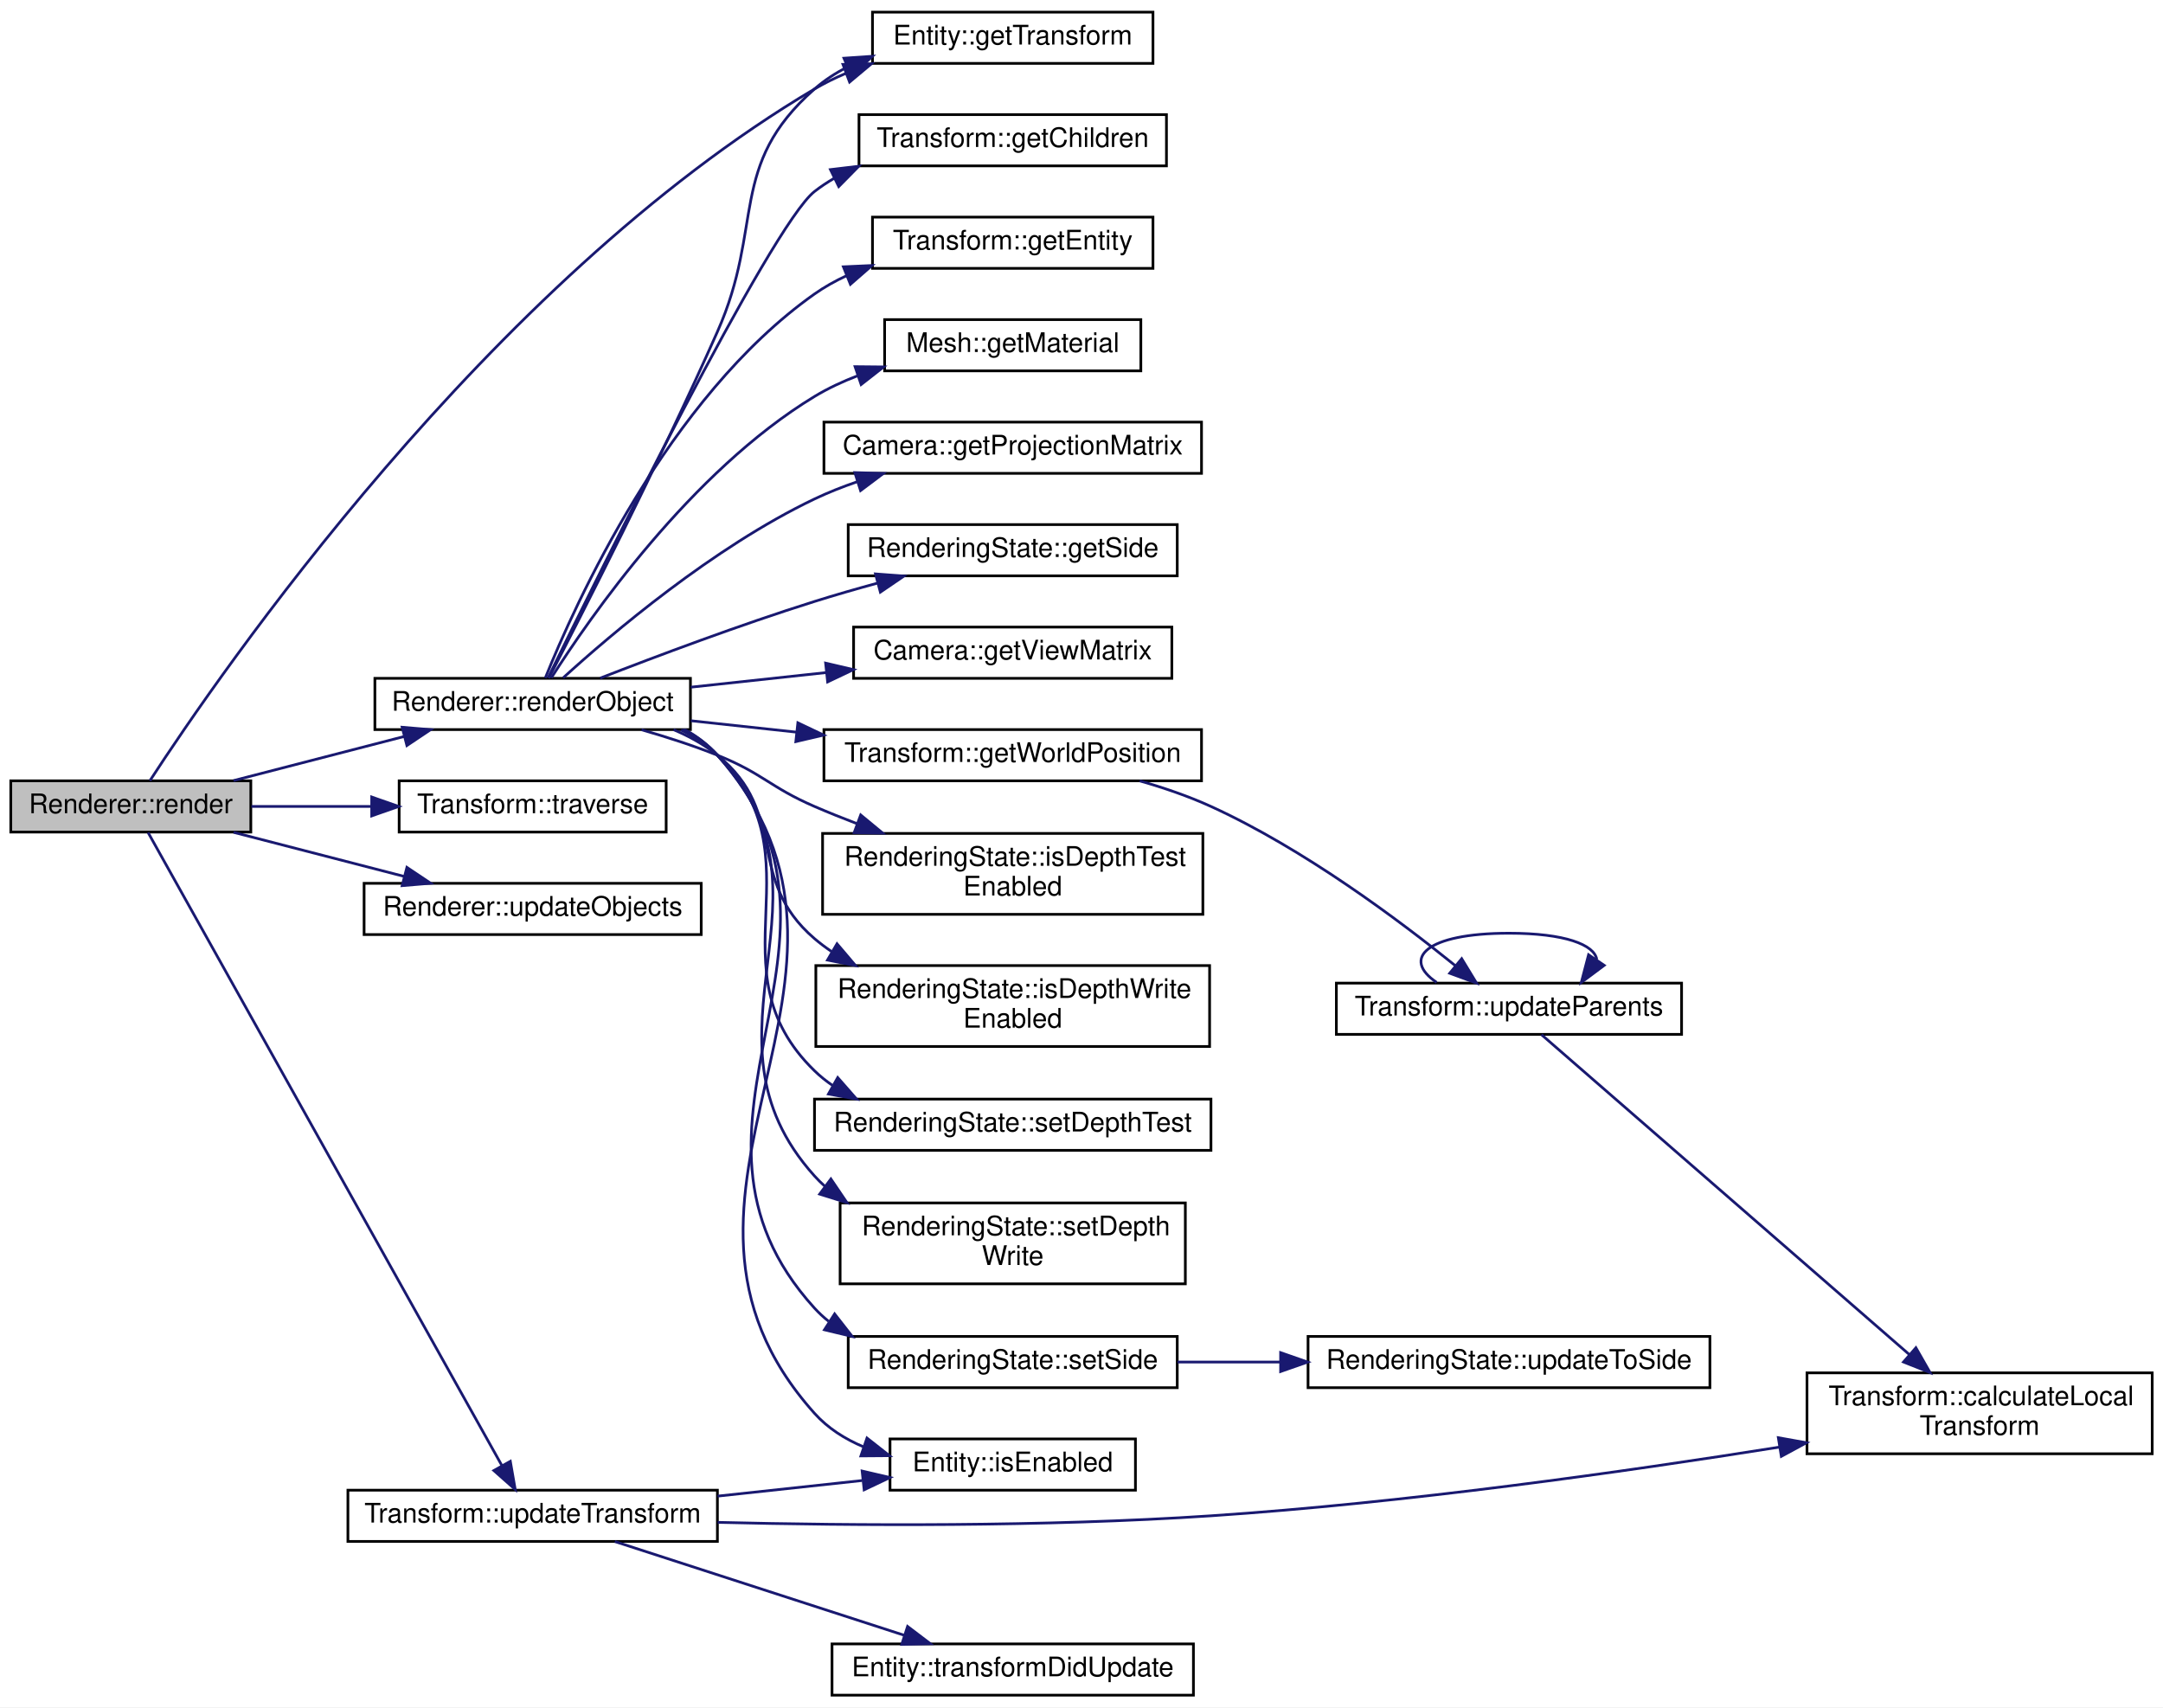
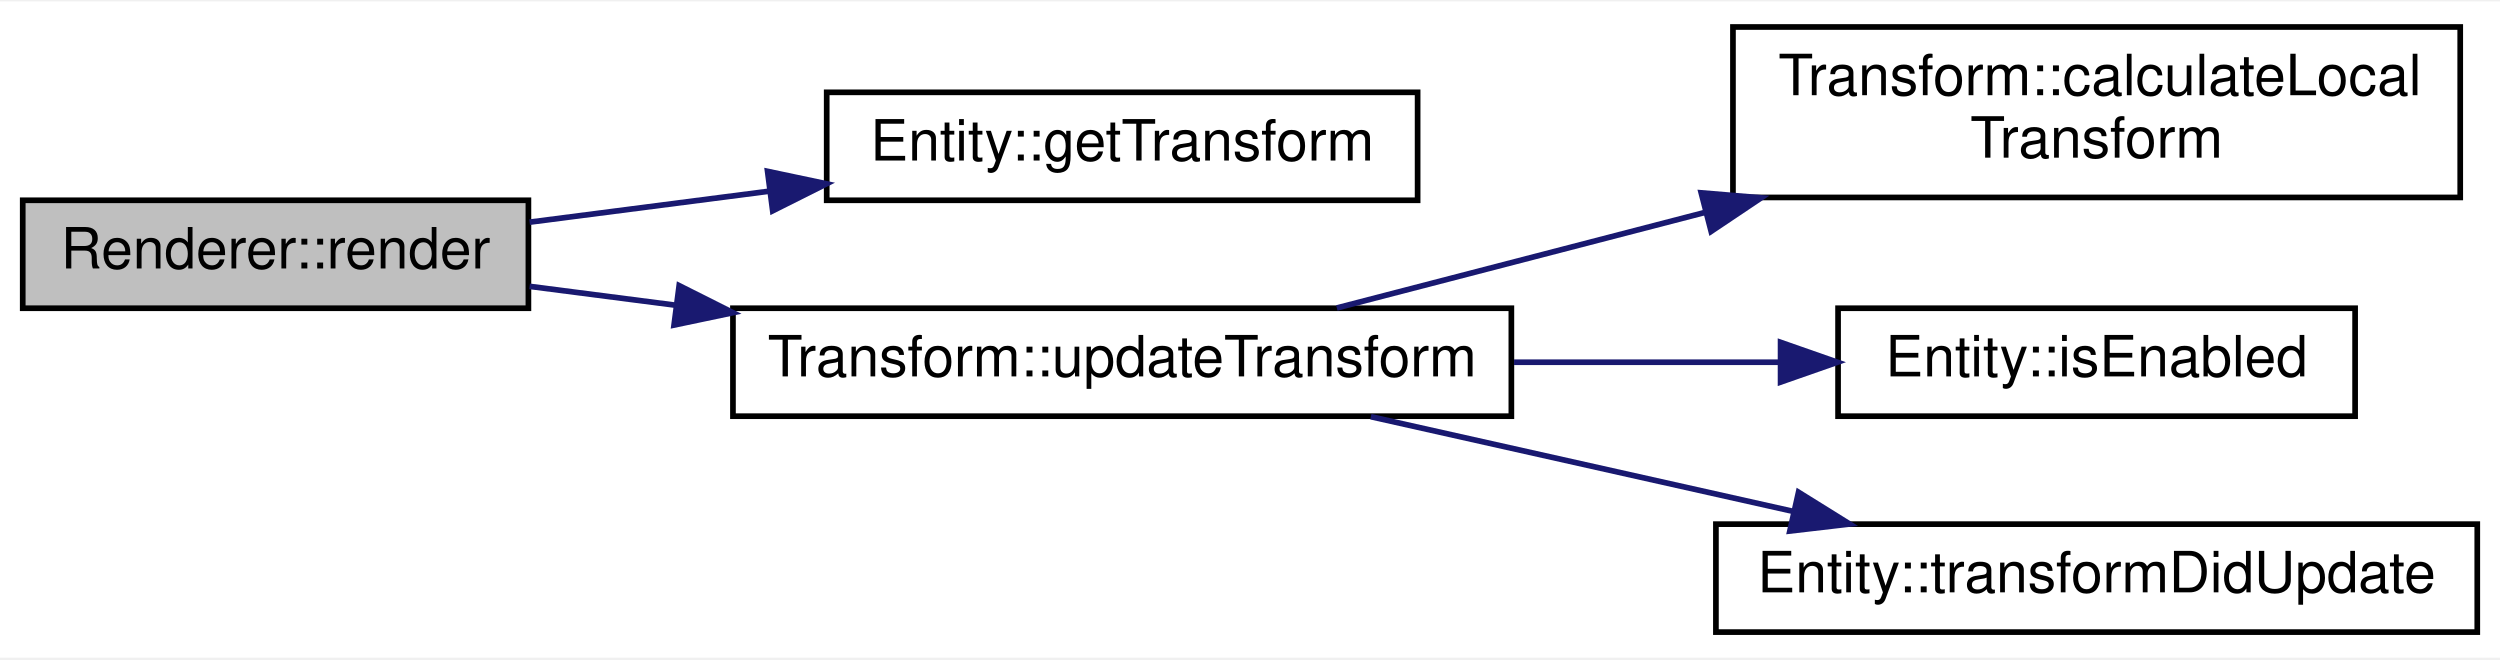
- <svg xmlns="http://www.w3.org/2000/svg" xmlns:xlink="http://www.w3.org/1999/xlink" width="802pt" height="633pt" viewBox="0.00 0.00 802.00 633.00">
-   <g id="graph0" class="graph" transform="scale(1 1) rotate(0) translate(4 629)">
-     <polygon fill="white" stroke="transparent" points="-4,4 -4,-629 798,-629 798,4 -4,4" />
+ <svg xmlns="http://www.w3.org/2000/svg" xmlns:xlink="http://www.w3.org/1999/xlink" width="440pt" height="116pt" viewBox="0.00 0.00 440.00 115.50">
+   <g id="graph0" class="graph" transform="scale(1 1) rotate(0) translate(4 111.5)">
+     <polygon fill="white" stroke="transparent" points="-4,4 -4,-111.5 436,-111.5 436,4 -4,4" />
    <g id="node1" class="node">
      <g id="a_node1">
        <a xlink:title=" ">
-           <polygon fill="#bfbfbf" stroke="black" points="0,-320.5 0,-339.5 89,-339.5 89,-320.5 0,-320.5" />
-           <text text-anchor="middle" x="44.5" y="-327.5" font-family="Helvetica,sans-Serif" font-size="10.00">Renderer::render</text>
+           <polygon fill="#bfbfbf" stroke="black" points="0,-57.5 0,-76.5 89,-76.5 89,-57.5 0,-57.5" />
+           <text text-anchor="middle" x="44.5" y="-64.5" font-family="Helvetica,sans-Serif" font-size="10.00">Renderer::render</text>
        </a>
      </g>
    </g>
    <g id="node2" class="node">
      <g id="a_node2">
        <a xlink:href="class_entity.html#aec5b6fb1566ab2f4b1b30c8d788315dc" target="_top" xlink:title=" ">
-           <polygon fill="white" stroke="black" points="319.5,-605.5 319.5,-624.5 423.5,-624.5 423.5,-605.5 319.5,-605.5" />
-           <text text-anchor="middle" x="371.5" y="-612.5" font-family="Helvetica,sans-Serif" font-size="10.00">Entity::getTransform</text>
+           <polygon fill="white" stroke="black" points="141.5,-76.5 141.5,-95.5 245.5,-95.5 245.5,-76.5 141.5,-76.5" />
+           <text text-anchor="middle" x="193.5" y="-83.5" font-family="Helvetica,sans-Serif" font-size="10.00">Entity::getTransform</text>
        </a>
      </g>
    </g>
    <g id="edge1" class="edge">
-       <path fill="none" stroke="midnightblue" d="M51.58,-339.54C76.7,-378.18 176.86,-524.39 298,-596 301.65,-598.16 305.55,-600.08 309.58,-601.78" />
-       <polygon fill="midnightblue" stroke="midnightblue" points="308.55,-605.13 319.14,-605.38 311.01,-598.58 308.55,-605.13" />
+       <path fill="none" stroke="midnightblue" d="M89.21,-72.65C102.42,-74.36 117.18,-76.26 131.31,-78.09" />
+       <polygon fill="midnightblue" stroke="midnightblue" points="131.09,-81.59 141.46,-79.4 131.99,-74.65 131.09,-81.59" />
    </g>
    <g id="node3" class="node">
      <g id="a_node3">
-         <a xlink:href="class_renderer.html#aa814eabb912509d0cd34b61018e98fb4" target="_top" xlink:title=" ">
-           <polygon fill="white" stroke="black" points="135,-358.5 135,-377.5 252,-377.5 252,-358.5 135,-358.5" />
-           <text text-anchor="middle" x="193.5" y="-365.5" font-family="Helvetica,sans-Serif" font-size="10.00">Renderer::renderObject</text>
+         <a xlink:href="class_transform.html#a75439be3f82bd7ae6c538670bed8ad75" target="_top" xlink:title=" ">
+           <polygon fill="white" stroke="black" points="125,-38.5 125,-57.5 262,-57.5 262,-38.5 125,-38.5" />
+           <text text-anchor="middle" x="193.5" y="-45.5" font-family="Helvetica,sans-Serif" font-size="10.00">Transform::updateTransform</text>
        </a>
      </g>
    </g>
    <g id="edge2" class="edge">
-       <path fill="none" stroke="midnightblue" d="M82.59,-339.59C101.82,-344.56 125.49,-350.68 145.93,-355.96" />
-       <polygon fill="midnightblue" stroke="midnightblue" points="145.11,-359.37 155.67,-358.48 146.87,-352.59 145.11,-359.37" />
-     </g>
-     <g id="node20" class="node">
-       <g id="a_node20">
-         <a xlink:href="class_transform.html#ac347ad73951c53a3df8a065cb418673f" target="_top" xlink:title=" ">
-           <polygon fill="white" stroke="black" points="144,-320.5 144,-339.5 243,-339.5 243,-320.5 144,-320.5" />
-           <text text-anchor="middle" x="193.5" y="-327.5" font-family="Helvetica,sans-Serif" font-size="10.00">Transform::traverse</text>
-         </a>
-       </g>
-     </g>
-     <g id="edge21" class="edge">
-       <path fill="none" stroke="midnightblue" d="M89.21,-330C103.17,-330 118.85,-330 133.7,-330" />
-       <polygon fill="midnightblue" stroke="midnightblue" points="133.82,-333.5 143.82,-330 133.82,-326.5 133.82,-333.5" />
-     </g>
-     <g id="node21" class="node">
-       <g id="a_node21">
-         <a xlink:href="class_renderer.html#a9e2caf85bc89906a55ad46463b8e0d65" target="_top" xlink:title=" ">
-           <polygon fill="white" stroke="black" points="131,-282.5 131,-301.5 256,-301.5 256,-282.5 131,-282.5" />
-           <text text-anchor="middle" x="193.5" y="-289.5" font-family="Helvetica,sans-Serif" font-size="10.00">Renderer::updateObjects</text>
-         </a>
-       </g>
-     </g>
-     <g id="edge22" class="edge">
-       <path fill="none" stroke="midnightblue" d="M82.59,-320.41C101.82,-315.44 125.49,-309.32 145.93,-304.04" />
-       <polygon fill="midnightblue" stroke="midnightblue" points="146.87,-307.41 155.67,-301.52 145.11,-300.63 146.87,-307.41" />
-     </g>
-     <g id="node22" class="node">
-       <g id="a_node22">
-         <a xlink:href="class_transform.html#a75439be3f82bd7ae6c538670bed8ad75" target="_top" xlink:title=" ">
-           <polygon fill="white" stroke="black" points="125,-57.5 125,-76.5 262,-76.5 262,-57.5 125,-57.5" />
-           <text text-anchor="middle" x="193.5" y="-64.5" font-family="Helvetica,sans-Serif" font-size="10.00">Transform::updateTransform</text>
-         </a>
-       </g>
-     </g>
-     <g id="edge23" class="edge">
-       <path fill="none" stroke="midnightblue" d="M50.91,-320.33C72.56,-281.59 153.25,-137.22 182.14,-85.54" />
-       <polygon fill="midnightblue" stroke="midnightblue" points="185.22,-87.2 187.04,-76.76 179.11,-83.78 185.22,-87.2" />
-     </g>
-     <g id="edge8" class="edge">
-       <path fill="none" stroke="midnightblue" d="M199.5,-377.59C211.04,-399.87 240.25,-457 262,-506 279.48,-545.38 265.71,-567.49 298,-596 301.65,-599.22 305.78,-601.91 310.17,-604.14" />
-       <polygon fill="midnightblue" stroke="midnightblue" points="308.92,-607.42 319.49,-608.14 311.68,-600.98 308.92,-607.42" />
+       <path fill="none" stroke="midnightblue" d="M89.21,-61.35C97.39,-60.29 106.16,-59.16 115,-58.02" />
+       <polygon fill="midnightblue" stroke="midnightblue" points="115.53,-61.48 125,-56.72 114.63,-54.54 115.53,-61.48" />
    </g>
    <g id="node4" class="node">
      <g id="a_node4">
-         <a xlink:href="class_transform.html#aa88751206dca7860f5c17977c8c10aa0" target="_top" xlink:title=" ">
-           <polygon fill="white" stroke="black" points="314.5,-567.5 314.5,-586.5 428.5,-586.5 428.5,-567.5 314.5,-567.5" />
-           <text text-anchor="middle" x="371.5" y="-574.5" font-family="Helvetica,sans-Serif" font-size="10.00">Transform::getChildren</text>
+         <a xlink:href="class_transform.html#ae511cc7b5382f46863ed06975ed80e57" target="_top" xlink:title=" ">
+           <polygon fill="white" stroke="black" points="301,-77 301,-107 429,-107 429,-77 301,-77" />
+           <text text-anchor="start" x="309" y="-95" font-family="Helvetica,sans-Serif" font-size="10.00">Transform::calculateLocal</text>
+           <text text-anchor="middle" x="365" y="-84" font-family="Helvetica,sans-Serif" font-size="10.00">Transform</text>
        </a>
      </g>
    </g>
    <g id="edge3" class="edge">
-       <path fill="none" stroke="midnightblue" d="M199.22,-377.71C217.28,-414.69 281.77,-545.29 298,-558 300.31,-559.8 302.77,-561.44 305.34,-562.92" />
-       <polygon fill="midnightblue" stroke="midnightblue" points="303.91,-566.12 314.43,-567.38 306.99,-559.83 303.91,-566.12" />
+       <path fill="none" stroke="midnightblue" d="M231.28,-57.55C250.28,-62.48 274.07,-68.66 296.25,-74.41" />
+       <polygon fill="midnightblue" stroke="midnightblue" points="295.41,-77.81 305.96,-76.93 297.16,-71.03 295.41,-77.81" />
    </g>
    <g id="node5" class="node">
      <g id="a_node5">
-         <a xlink:href="class_transform.html#a0a654c8900d2b9070ef4e6425b4feb80" target="_top" xlink:title=" ">
-           <polygon fill="white" stroke="black" points="319.5,-529.5 319.5,-548.5 423.5,-548.5 423.5,-529.5 319.5,-529.5" />
-           <text text-anchor="middle" x="371.5" y="-536.5" font-family="Helvetica,sans-Serif" font-size="10.00">Transform::getEntity</text>
+         <a xlink:href="class_entity.html#a2a0f7811f8c3f8726be1549e1c4acba4" target="_top" xlink:title=" ">
+           <polygon fill="white" stroke="black" points="319.5,-38.5 319.5,-57.5 410.5,-57.5 410.5,-38.5 319.5,-38.5" />
+           <text text-anchor="middle" x="365" y="-45.5" font-family="Helvetica,sans-Serif" font-size="10.00">Entity::isEnabled</text>
        </a>
      </g>
    </g>
    <g id="edge4" class="edge">
-       <path fill="none" stroke="midnightblue" d="M198.17,-377.6C209,-404.56 243.49,-481.52 298,-520 301.69,-522.6 305.71,-524.85 309.9,-526.79" />
-       <polygon fill="midnightblue" stroke="midnightblue" points="308.71,-530.08 319.3,-530.56 311.32,-523.59 308.71,-530.08" />
+       <path fill="none" stroke="midnightblue" d="M262.47,-48C278.03,-48 294.38,-48 309.31,-48" />
+       <polygon fill="midnightblue" stroke="midnightblue" points="309.38,-51.5 319.38,-48 309.38,-44.5 309.38,-51.5" />
    </g>
    <g id="node6" class="node">
      <g id="a_node6">
-         <a xlink:href="class_mesh.html#aecffca8fb03133d4c17187203cd0266c" target="_top" xlink:title=" ">
-           <polygon fill="white" stroke="black" points="324,-491.5 324,-510.5 419,-510.5 419,-491.5 324,-491.5" />
-           <text text-anchor="middle" x="371.5" y="-498.5" font-family="Helvetica,sans-Serif" font-size="10.00">Mesh::getMaterial</text>
+         <a xlink:href="class_entity.html#a210db80d6b431b029fcc4c925e92e033" target="_top" xlink:title=" ">
+           <polygon fill="white" stroke="black" points="298,-0.5 298,-19.5 432,-19.5 432,-0.5 298,-0.5" />
+           <text text-anchor="middle" x="365" y="-7.5" font-family="Helvetica,sans-Serif" font-size="10.00">Entity::transformDidUpdate</text>
        </a>
      </g>
    </g>
    <g id="edge5" class="edge">
-       <path fill="none" stroke="midnightblue" d="M200.42,-377.67C214.45,-399.75 252.05,-454.15 298,-482 302.99,-485.02 308.46,-487.57 314.08,-489.72" />
-       <polygon fill="midnightblue" stroke="midnightblue" points="313.04,-493.06 323.63,-492.96 315.29,-486.43 313.04,-493.06" />
-     </g>
-     <g id="node7" class="node">
-       <g id="a_node7">
-         <a xlink:href="class_camera.html#afa63fa057ff14d083a1fc909c714a193" target="_top" xlink:title=" ">
-           <polygon fill="white" stroke="black" points="301.5,-453.5 301.5,-472.5 441.5,-472.5 441.5,-453.5 301.5,-453.5" />
-           <text text-anchor="middle" x="371.5" y="-460.5" font-family="Helvetica,sans-Serif" font-size="10.00">Camera::getProjectionMatrix</text>
-         </a>
-       </g>
-     </g>
-     <g id="edge6" class="edge">
-       <path fill="none" stroke="midnightblue" d="M204.8,-377.68C222.49,-393.78 260.37,-426.06 298,-444 302.99,-446.38 308.32,-448.49 313.75,-450.36" />
-       <polygon fill="midnightblue" stroke="midnightblue" points="312.96,-453.78 323.55,-453.47 315.08,-447.11 312.96,-453.78" />
-     </g>
-     <g id="node8" class="node">
-       <g id="a_node8">
-         <a xlink:href="class_rendering_state.html#aeed41975ad27a7047fbd53de0bf8bffe" target="_top" xlink:title=" ">
-           <polygon fill="white" stroke="black" points="310.5,-415.5 310.5,-434.5 432.5,-434.5 432.5,-415.5 310.5,-415.5" />
-           <text text-anchor="middle" x="371.5" y="-422.5" font-family="Helvetica,sans-Serif" font-size="10.00">RenderingState::getSide</text>
-         </a>
-       </g>
-     </g>
-     <g id="edge7" class="edge">
-       <path fill="none" stroke="midnightblue" d="M218.53,-377.57C239.37,-385.68 270.42,-397.35 298,-406 305.51,-408.36 313.51,-410.66 321.36,-412.8" />
-       <polygon fill="midnightblue" stroke="midnightblue" points="320.61,-416.22 331.17,-415.42 322.42,-409.46 320.61,-416.22" />
-     </g>
-     <g id="node9" class="node">
-       <g id="a_node9">
-         <a xlink:href="class_camera.html#ac41a74ed5e232d5506808006b31982e1" target="_top" xlink:title=" ">
-           <polygon fill="white" stroke="black" points="312.5,-377.5 312.5,-396.5 430.5,-396.5 430.5,-377.5 312.5,-377.5" />
-           <text text-anchor="middle" x="371.5" y="-384.5" font-family="Helvetica,sans-Serif" font-size="10.00">Camera::getViewMatrix</text>
-         </a>
-       </g>
-     </g>
-     <g id="edge9" class="edge">
-       <path fill="none" stroke="midnightblue" d="M252.13,-374.22C268.15,-375.95 285.71,-377.85 302.27,-379.63" />
-       <polygon fill="midnightblue" stroke="midnightblue" points="302.12,-383.14 312.44,-380.73 302.87,-376.18 302.12,-383.14" />
-     </g>
-     <g id="node10" class="node">
-       <g id="a_node10">
-         <a xlink:href="class_transform.html#a4aceae93bd257caee5459fe0d2c44dcf" target="_top" xlink:title=" ">
-           <polygon fill="white" stroke="black" points="301.5,-339.5 301.5,-358.5 441.5,-358.5 441.5,-339.5 301.5,-339.5" />
-           <text text-anchor="middle" x="371.5" y="-346.5" font-family="Helvetica,sans-Serif" font-size="10.00">Transform::getWorldPosition</text>
-         </a>
-       </g>
-     </g>
-     <g id="edge10" class="edge">
-       <path fill="none" stroke="midnightblue" d="M252.13,-361.78C264.67,-360.42 278.15,-358.97 291.36,-357.54" />
-       <polygon fill="midnightblue" stroke="midnightblue" points="291.83,-361.01 301.39,-356.46 291.08,-354.05 291.83,-361.01" />
-     </g>
-     <g id="node13" class="node">
-       <g id="a_node13">
-         <a xlink:href="class_rendering_state.html#a18fd46cb3589363bacb3fe8c43717a11" target="_top" xlink:title=" ">
-           <polygon fill="white" stroke="black" points="301,-290 301,-320 442,-320 442,-290 301,-290" />
-           <text text-anchor="start" x="309" y="-308" font-family="Helvetica,sans-Serif" font-size="10.00">RenderingState::isDepthTest</text>
-           <text text-anchor="middle" x="371.5" y="-297" font-family="Helvetica,sans-Serif" font-size="10.00">Enabled</text>
-         </a>
-       </g>
-     </g>
-     <g id="edge14" class="edge">
-       <path fill="none" stroke="midnightblue" d="M233.87,-358.43C243.22,-355.74 253.07,-352.57 262,-349 278.8,-342.29 281.4,-337.19 298,-330 303.04,-327.82 308.34,-325.69 313.68,-323.65" />
-       <polygon fill="midnightblue" stroke="midnightblue" points="315.13,-326.85 323.3,-320.1 312.7,-320.28 315.13,-326.85" />
-     </g>
-     <g id="node14" class="node">
-       <g id="a_node14">
-         <a xlink:href="class_rendering_state.html#a146f2037a5c55a8e2a7b2b5c9e111aa7" target="_top" xlink:title=" ">
-           <polygon fill="white" stroke="black" points="298.5,-241 298.5,-271 444.5,-271 444.5,-241 298.5,-241" />
-           <text text-anchor="start" x="306.5" y="-259" font-family="Helvetica,sans-Serif" font-size="10.00">RenderingState::isDepthWrite</text>
-           <text text-anchor="middle" x="371.5" y="-248" font-family="Helvetica,sans-Serif" font-size="10.00">Enabled</text>
-         </a>
-       </g>
-     </g>
-     <g id="edge15" class="edge">
-       <path fill="none" stroke="midnightblue" d="M245.74,-358.46C251.58,-356 257.17,-352.9 262,-349 288.61,-327.52 272.02,-303.24 298,-281 299.99,-279.3 302.11,-277.71 304.31,-276.22" />
-       <polygon fill="midnightblue" stroke="midnightblue" points="306.35,-279.09 313.21,-271.01 302.81,-273.04 306.35,-279.09" />
-     </g>
-     <g id="node15" class="node">
-       <g id="a_node15">
-         <a xlink:href="class_entity.html#a2a0f7811f8c3f8726be1549e1c4acba4" target="_top" xlink:title=" ">
-           <polygon fill="white" stroke="black" points="326,-76.5 326,-95.5 417,-95.5 417,-76.5 326,-76.5" />
-           <text text-anchor="middle" x="371.5" y="-83.5" font-family="Helvetica,sans-Serif" font-size="10.00">Entity::isEnabled</text>
-         </a>
-       </g>
-     </g>
-     <g id="edge16" class="edge">
-       <path fill="none" stroke="midnightblue" d="M250.07,-358.41C254.54,-355.93 258.62,-352.84 262,-349 334.4,-266.69 224.86,-186.65 298,-105 302.95,-99.47 309.3,-95.46 316.18,-92.57" />
-       <polygon fill="midnightblue" stroke="midnightblue" points="317.46,-95.83 325.79,-89.28 315.2,-89.2 317.46,-95.83" />
-     </g>
-     <g id="node16" class="node">
-       <g id="a_node16">
-         <a xlink:href="class_rendering_state.html#a018f7b1d53aec7938e1387c2002c526c" target="_top" xlink:title=" ">
-           <polygon fill="white" stroke="black" points="298,-202.5 298,-221.5 445,-221.5 445,-202.5 298,-202.5" />
-           <text text-anchor="middle" x="371.5" y="-209.5" font-family="Helvetica,sans-Serif" font-size="10.00">RenderingState::setDepthTest</text>
-         </a>
-       </g>
-     </g>
-     <g id="edge17" class="edge">
-       <path fill="none" stroke="midnightblue" d="M248.49,-358.35C253.45,-355.9 258.08,-352.83 262,-349 300.93,-311 258.97,-269.9 298,-232 300.11,-229.95 302.4,-228.11 304.84,-226.46" />
-       <polygon fill="midnightblue" stroke="midnightblue" points="306.61,-229.48 313.6,-221.51 303.17,-223.38 306.61,-229.48" />
-     </g>
-     <g id="node17" class="node">
-       <g id="a_node17">
-         <a xlink:href="class_rendering_state.html#a2febc5778dc60f6bd1f0cb2019b68319" target="_top" xlink:title=" ">
-           <polygon fill="white" stroke="black" points="307.5,-153 307.5,-183 435.5,-183 435.5,-153 307.5,-153" />
-           <text text-anchor="start" x="315.5" y="-171" font-family="Helvetica,sans-Serif" font-size="10.00">RenderingState::setDepth</text>
-           <text text-anchor="middle" x="371.5" y="-160" font-family="Helvetica,sans-Serif" font-size="10.00">Write</text>
-         </a>
-       </g>
-     </g>
-     <g id="edge18" class="edge">
-       <path fill="none" stroke="midnightblue" d="M249.1,-358.47C253.88,-355.98 258.3,-352.88 262,-349 311.1,-297.5 250.4,-245.89 298,-193 299.19,-191.67 300.46,-190.42 301.79,-189.23" />
-       <polygon fill="midnightblue" stroke="midnightblue" points="304.08,-191.89 310.02,-183.12 299.91,-186.27 304.08,-191.89" />
-     </g>
-     <g id="node18" class="node">
-       <g id="a_node18">
-         <a xlink:href="class_rendering_state.html#a0aad7ee74dfb460afea02d266a120fce" target="_top" xlink:title=" ">
-           <polygon fill="white" stroke="black" points="310.5,-114.5 310.5,-133.5 432.5,-133.5 432.5,-114.5 310.5,-114.5" />
-           <text text-anchor="middle" x="371.5" y="-121.5" font-family="Helvetica,sans-Serif" font-size="10.00">RenderingState::setSide</text>
-         </a>
-       </g>
-     </g>
-     <g id="edge19" class="edge">
-       <path fill="none" stroke="midnightblue" d="M249.63,-358.49C254.25,-356 258.49,-352.88 262,-349 324.04,-280.38 235.78,-212.45 298,-144 299.61,-142.23 301.35,-140.62 303.21,-139.14" />
-       <polygon fill="midnightblue" stroke="midnightblue" points="305.46,-141.85 311.99,-133.5 301.68,-135.96 305.46,-141.85" />
-     </g>
-     <g id="node11" class="node">
-       <g id="a_node11">
-         <a xlink:href="class_transform.html#a1a6acc87d9a71ce0017898ba55b0951b" target="_top" xlink:title=" ">
-           <polygon fill="white" stroke="black" points="491.5,-245.5 491.5,-264.5 619.5,-264.5 619.5,-245.5 491.5,-245.5" />
-           <text text-anchor="middle" x="555.5" y="-252.5" font-family="Helvetica,sans-Serif" font-size="10.00">Transform::updateParents</text>
-         </a>
-       </g>
-     </g>
-     <g id="edge11" class="edge">
-       <path fill="none" stroke="midnightblue" d="M418.58,-339.48C427.54,-336.92 436.71,-333.78 445,-330 479.45,-314.27 514.8,-287.82 535.69,-270.9" />
-       <polygon fill="midnightblue" stroke="midnightblue" points="537.97,-273.56 543.47,-264.51 533.52,-268.16 537.97,-273.56" />
-     </g>
-     <g id="edge13" class="edge">
-       <path fill="none" stroke="midnightblue" d="M528.68,-264.76C515.63,-273.57 524.57,-283 555.5,-283 576.28,-283 587.13,-278.74 588.06,-273.27" />
-       <polygon fill="midnightblue" stroke="midnightblue" points="590.81,-271.09 582.32,-264.76 585.01,-275.01 590.81,-271.09" />
-     </g>
-     <g id="node12" class="node">
-       <g id="a_node12">
-         <a xlink:href="class_transform.html#ae511cc7b5382f46863ed06975ed80e57" target="_top" xlink:title=" ">
-           <polygon fill="white" stroke="black" points="666,-90 666,-120 794,-120 794,-90 666,-90" />
-           <text text-anchor="start" x="674" y="-108" font-family="Helvetica,sans-Serif" font-size="10.00">Transform::calculateLocal</text>
-           <text text-anchor="middle" x="730" y="-97" font-family="Helvetica,sans-Serif" font-size="10.00">Transform</text>
-         </a>
-       </g>
-     </g>
-     <g id="edge12" class="edge">
-       <path fill="none" stroke="midnightblue" d="M567.55,-245.39C594.84,-221.66 665.92,-159.85 704.02,-126.72" />
-       <polygon fill="midnightblue" stroke="midnightblue" points="706.38,-129.31 711.63,-120.11 701.78,-124.03 706.38,-129.31" />
-     </g>
-     <g id="node19" class="node">
-       <g id="a_node19">
-         <a xlink:href="class_rendering_state.html#aa4ff3c107d673ad86b3f38cd250e08b6" target="_top" xlink:title=" ">
-           <polygon fill="white" stroke="black" points="481,-114.5 481,-133.5 630,-133.5 630,-114.5 481,-114.5" />
-           <text text-anchor="middle" x="555.5" y="-121.5" font-family="Helvetica,sans-Serif" font-size="10.00">RenderingState::updateToSide</text>
-         </a>
-       </g>
-     </g>
-     <g id="edge20" class="edge">
-       <path fill="none" stroke="midnightblue" d="M432.6,-124C444.77,-124 457.78,-124 470.6,-124" />
-       <polygon fill="midnightblue" stroke="midnightblue" points="470.83,-127.5 480.83,-124 470.83,-120.5 470.83,-127.5" />
-     </g>
-     <g id="edge24" class="edge">
-       <path fill="none" stroke="midnightblue" d="M262.09,-64.57C312.55,-63.35 383.16,-62.88 445,-67 516.99,-71.79 598.57,-83.35 655.76,-92.47" />
-       <polygon fill="midnightblue" stroke="midnightblue" points="655.37,-95.96 665.79,-94.09 656.48,-89.04 655.37,-95.96" />
-     </g>
-     <g id="edge25" class="edge">
-       <path fill="none" stroke="midnightblue" d="M262.04,-74.29C279.78,-76.21 298.7,-78.25 315.68,-80.08" />
-       <polygon fill="midnightblue" stroke="midnightblue" points="315.66,-83.6 325.98,-81.19 316.41,-76.64 315.66,-83.6" />
-     </g>
-     <g id="node23" class="node">
-       <g id="a_node23">
-         <a xlink:href="class_entity.html#a210db80d6b431b029fcc4c925e92e033" target="_top" xlink:title=" ">
-           <polygon fill="white" stroke="black" points="304.5,-0.5 304.5,-19.5 438.5,-19.5 438.5,-0.5 304.5,-0.5" />
-           <text text-anchor="middle" x="371.5" y="-7.5" font-family="Helvetica,sans-Serif" font-size="10.00">Entity::transformDidUpdate</text>
-         </a>
-       </g>
-     </g>
-     <g id="edge26" class="edge">
-       <path fill="none" stroke="midnightblue" d="M223.96,-57.46C253.4,-47.92 298.85,-33.21 331.32,-22.69" />
-       <polygon fill="midnightblue" stroke="midnightblue" points="332.51,-25.98 340.95,-19.57 330.35,-19.32 332.51,-25.98" />
+       <path fill="none" stroke="midnightblue" d="M237.27,-38.41C259.84,-33.35 287.72,-27.1 311.58,-21.75" />
+       <polygon fill="midnightblue" stroke="midnightblue" points="312.54,-25.12 321.54,-19.52 311.01,-18.29 312.54,-25.12" />
    </g>
  </g>
</svg>
